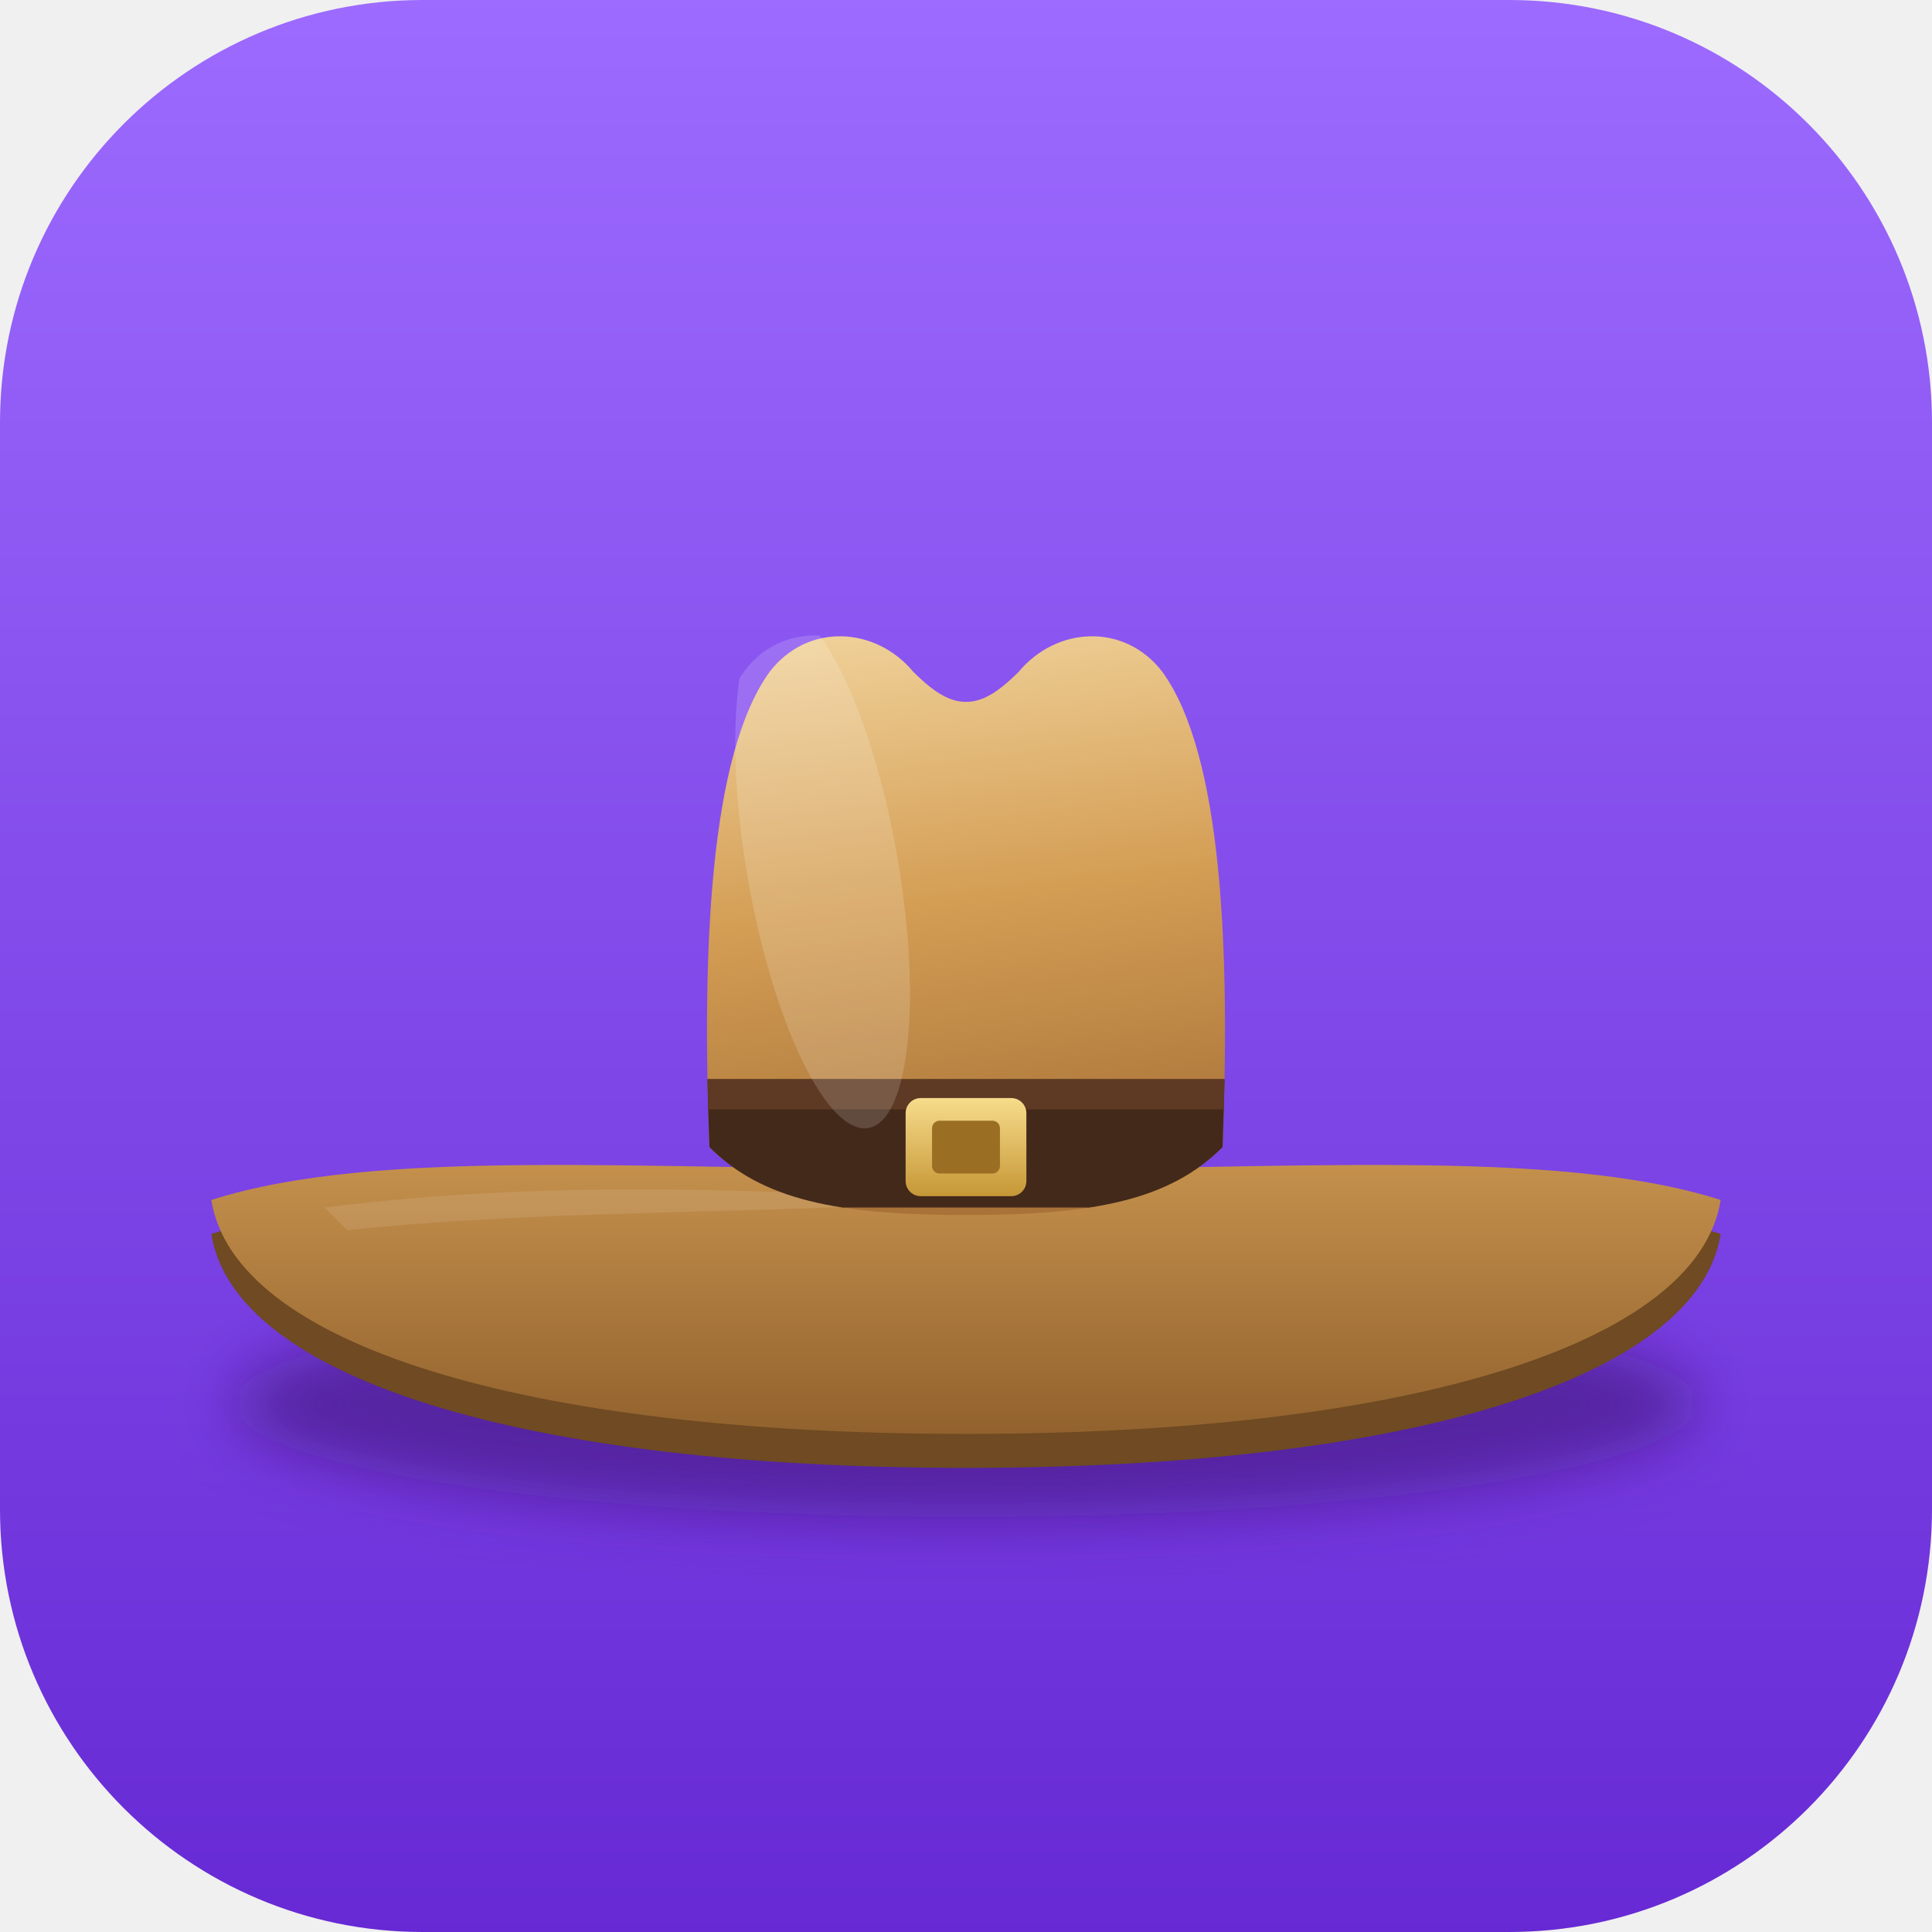
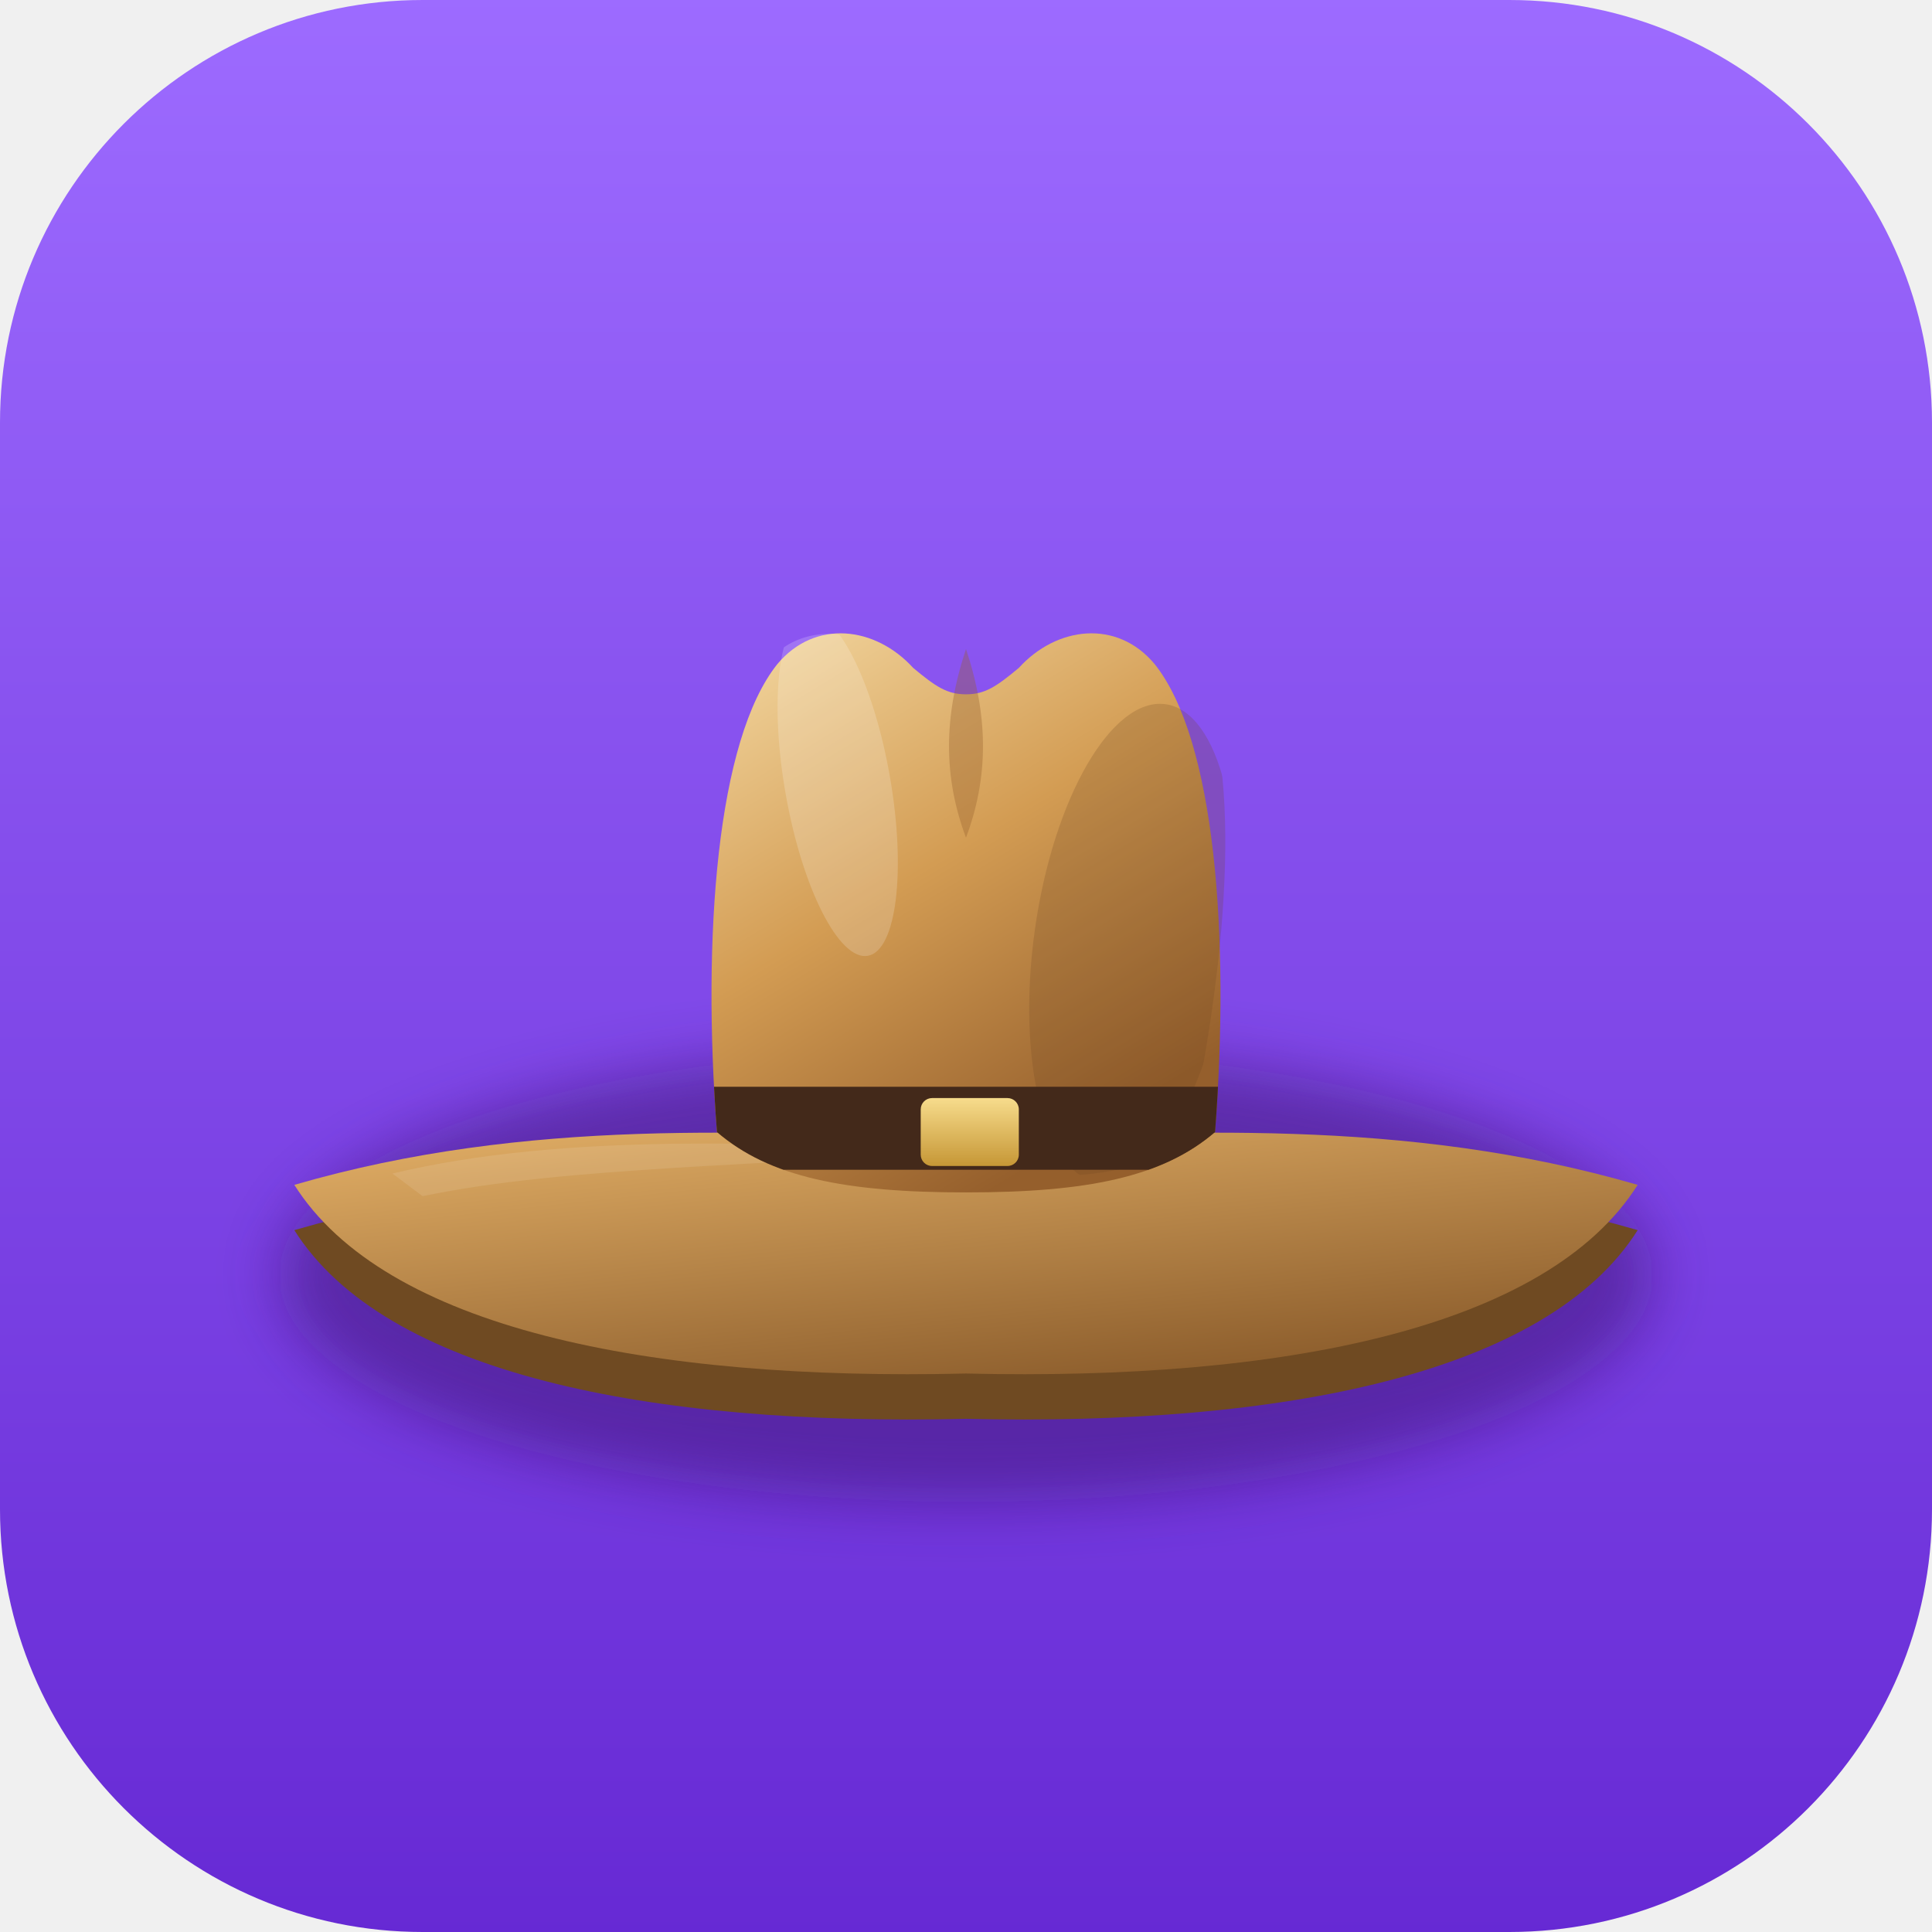
<svg xmlns="http://www.w3.org/2000/svg" viewBox="0 0 512 512" role="img" aria-label="Cowboy">
  <defs>
    <linearGradient id="bg" x1="0" y1="0" x2="0" y2="1">
      <stop offset="0" stop-color="#9d6bff" />
      <stop offset="1" stop-color="#6629d4" />
    </linearGradient>
-     <linearGradient id="crown" x1="0" y1="0" x2="0.12" y2="1">
-       <stop offset="0" stop-color="#f1d39c" />
-       <stop offset="0.5" stop-color="#d49e55" />
-       <stop offset="1" stop-color="#a87238" />
+     <linearGradient id="brim" x1="0.1" y1="0" x2="0.7" y2="1">
+       <stop offset="0" stop-color="#dfac64" />
+       <stop offset="1" stop-color="#8c5d2c" />
    </linearGradient>
-     <linearGradient id="brim" x1="0" y1="0" x2="0" y2="1">
-       <stop offset="0" stop-color="#c4904c" />
-       <stop offset="1" stop-color="#92622e" />
+     <linearGradient id="crown" x1="0" y1="0" x2="0.55" y2="1">
+       <stop offset="0" stop-color="#f4d9a3" />
+       <stop offset="0.5" stop-color="#d39c53" />
+       <stop offset="1" stop-color="#955f2c" />
    </linearGradient>
    <linearGradient id="buckle" x1="0" y1="0" x2="0" y2="1">
      <stop offset="0" stop-color="#f7dc8c" />
      <stop offset="1" stop-color="#c69736" />
    </linearGradient>
    <filter id="soft" x="-30%" y="-30%" width="160%" height="160%">
      <feGaussianBlur stdDeviation="8" />
    </filter>
    <clipPath id="crownClip">
-       <path d="M188 304 C186 252 188 200 204 178 C214 165 232 166 242 178 C248 184 252 186 256 186 C260 186 264 184 270 178 C280 166 298 165 308 178 C324 200 326 252 324 304 C310 318 290 322 256 322 C222 322 202 318 188 304 Z" />
+       <path d="M190 300 C186 248 190 196 206 176 C216 164 232 166 242 177 C248 182 251 184 256 184 C261 184 264 182 270 177 C280 166 296 164 306 176 C322 196 326 248 322 300 C308 312 288 316 256 316 C224 316 204 312 190 300 Z" />
    </clipPath>
  </defs>
  <rect width="512" height="512" rx="112" fill="url(#bg)" />
-   <ellipse cx="256" cy="372" rx="194" ry="30" fill="#350f63" opacity="0.5" filter="url(#soft)" />
-   <path d="M56 318 C100 304 170 310 256 310 C342 310 412 304 456 318 C450 356 374 380 256 380 C138 380 62 356 56 318 Z" transform="translate(0 9)" fill="#6f4a22" />
-   <path d="M56 318 C100 304 170 310 256 310 C342 310 412 304 456 318 C450 356 374 380 256 380 C138 380 62 356 56 318 Z" fill="url(#brim)" />
-   <path d="M86 320 C150 312 210 316 252 318 C210 322 150 320 92 326 Z" fill="#ffffff" opacity="0.10" />
-   <path d="M188 304 C186 252 188 200 204 178 C214 165 232 166 242 178 C248 184 252 186 256 186 C260 186 264 184 270 178 C280 166 298 165 308 178 C324 200 326 252 324 304 C310 318 290 322 256 322 C222 322 202 318 188 304 Z" fill="url(#crown)" />
+   <ellipse cx="256" cy="338" rx="182" ry="60" fill="#350f63" opacity="0.45" filter="url(#soft)" />
+   <path d="M78 314 C140 296 200 300 256 302 C312 300 372 296 434 314 C410 352 340 366 256 364 C172 366 102 352 78 314 Z" transform="translate(0 12)" fill="#6f4a22" />
+   <path d="M78 314 C140 296 200 300 256 302 C312 300 372 296 434 314 C410 352 340 366 256 364 C172 366 102 352 78 314 Z" fill="url(#brim)" />
+   <path d="M104 311 C150 300 206 303 250 305 C206 309 150 309 112 317 Z" fill="#ffffff" opacity="0.10" />
+   <path d="M190 300 C186 248 190 196 206 176 C216 164 232 166 242 177 C248 182 251 184 256 184 C261 184 264 182 270 177 C280 166 296 164 306 176 C322 196 326 248 322 300 C308 312 288 316 256 316 C224 316 204 312 190 300 Z" fill="url(#crown)" />
+   <path d="M256 172 C250 190 250 206 256 222 C262 206 262 190 256 172 Z" fill="#955f2c" opacity="0.35" />
+   <ellipse clip-path="url(#crownClip)" cx="300" cy="250" rx="26" ry="64" fill="#6f4422" opacity="0.22" transform="rotate(8 300 250)" />
  <g clip-path="url(#crownClip)">
-     <rect x="180" y="286" width="152" height="34" fill="#43291a" />
-     <rect x="180" y="286" width="152" height="8" fill="#5e3a24" />
+     <rect x="180" y="288" width="152" height="22" fill="#43291a" />
  </g>
-   <rect x="240" y="291" width="32" height="26" rx="4" fill="url(#buckle)" />
-   <rect x="247" y="297" width="18" height="14" rx="2" fill="#9a6f24" />
-   <ellipse clip-path="url(#crownClip)" cx="218" cy="230" rx="20" ry="70" fill="#ffffff" opacity="0.16" transform="rotate(-10 218 230)" />
+   <rect x="244" y="291" width="26" height="18" rx="3" fill="url(#buckle)" />
+   <ellipse clip-path="url(#crownClip)" cx="222" cy="208" rx="14" ry="46" fill="#ffffff" opacity="0.18" transform="rotate(-10 222 208)" />
</svg>
